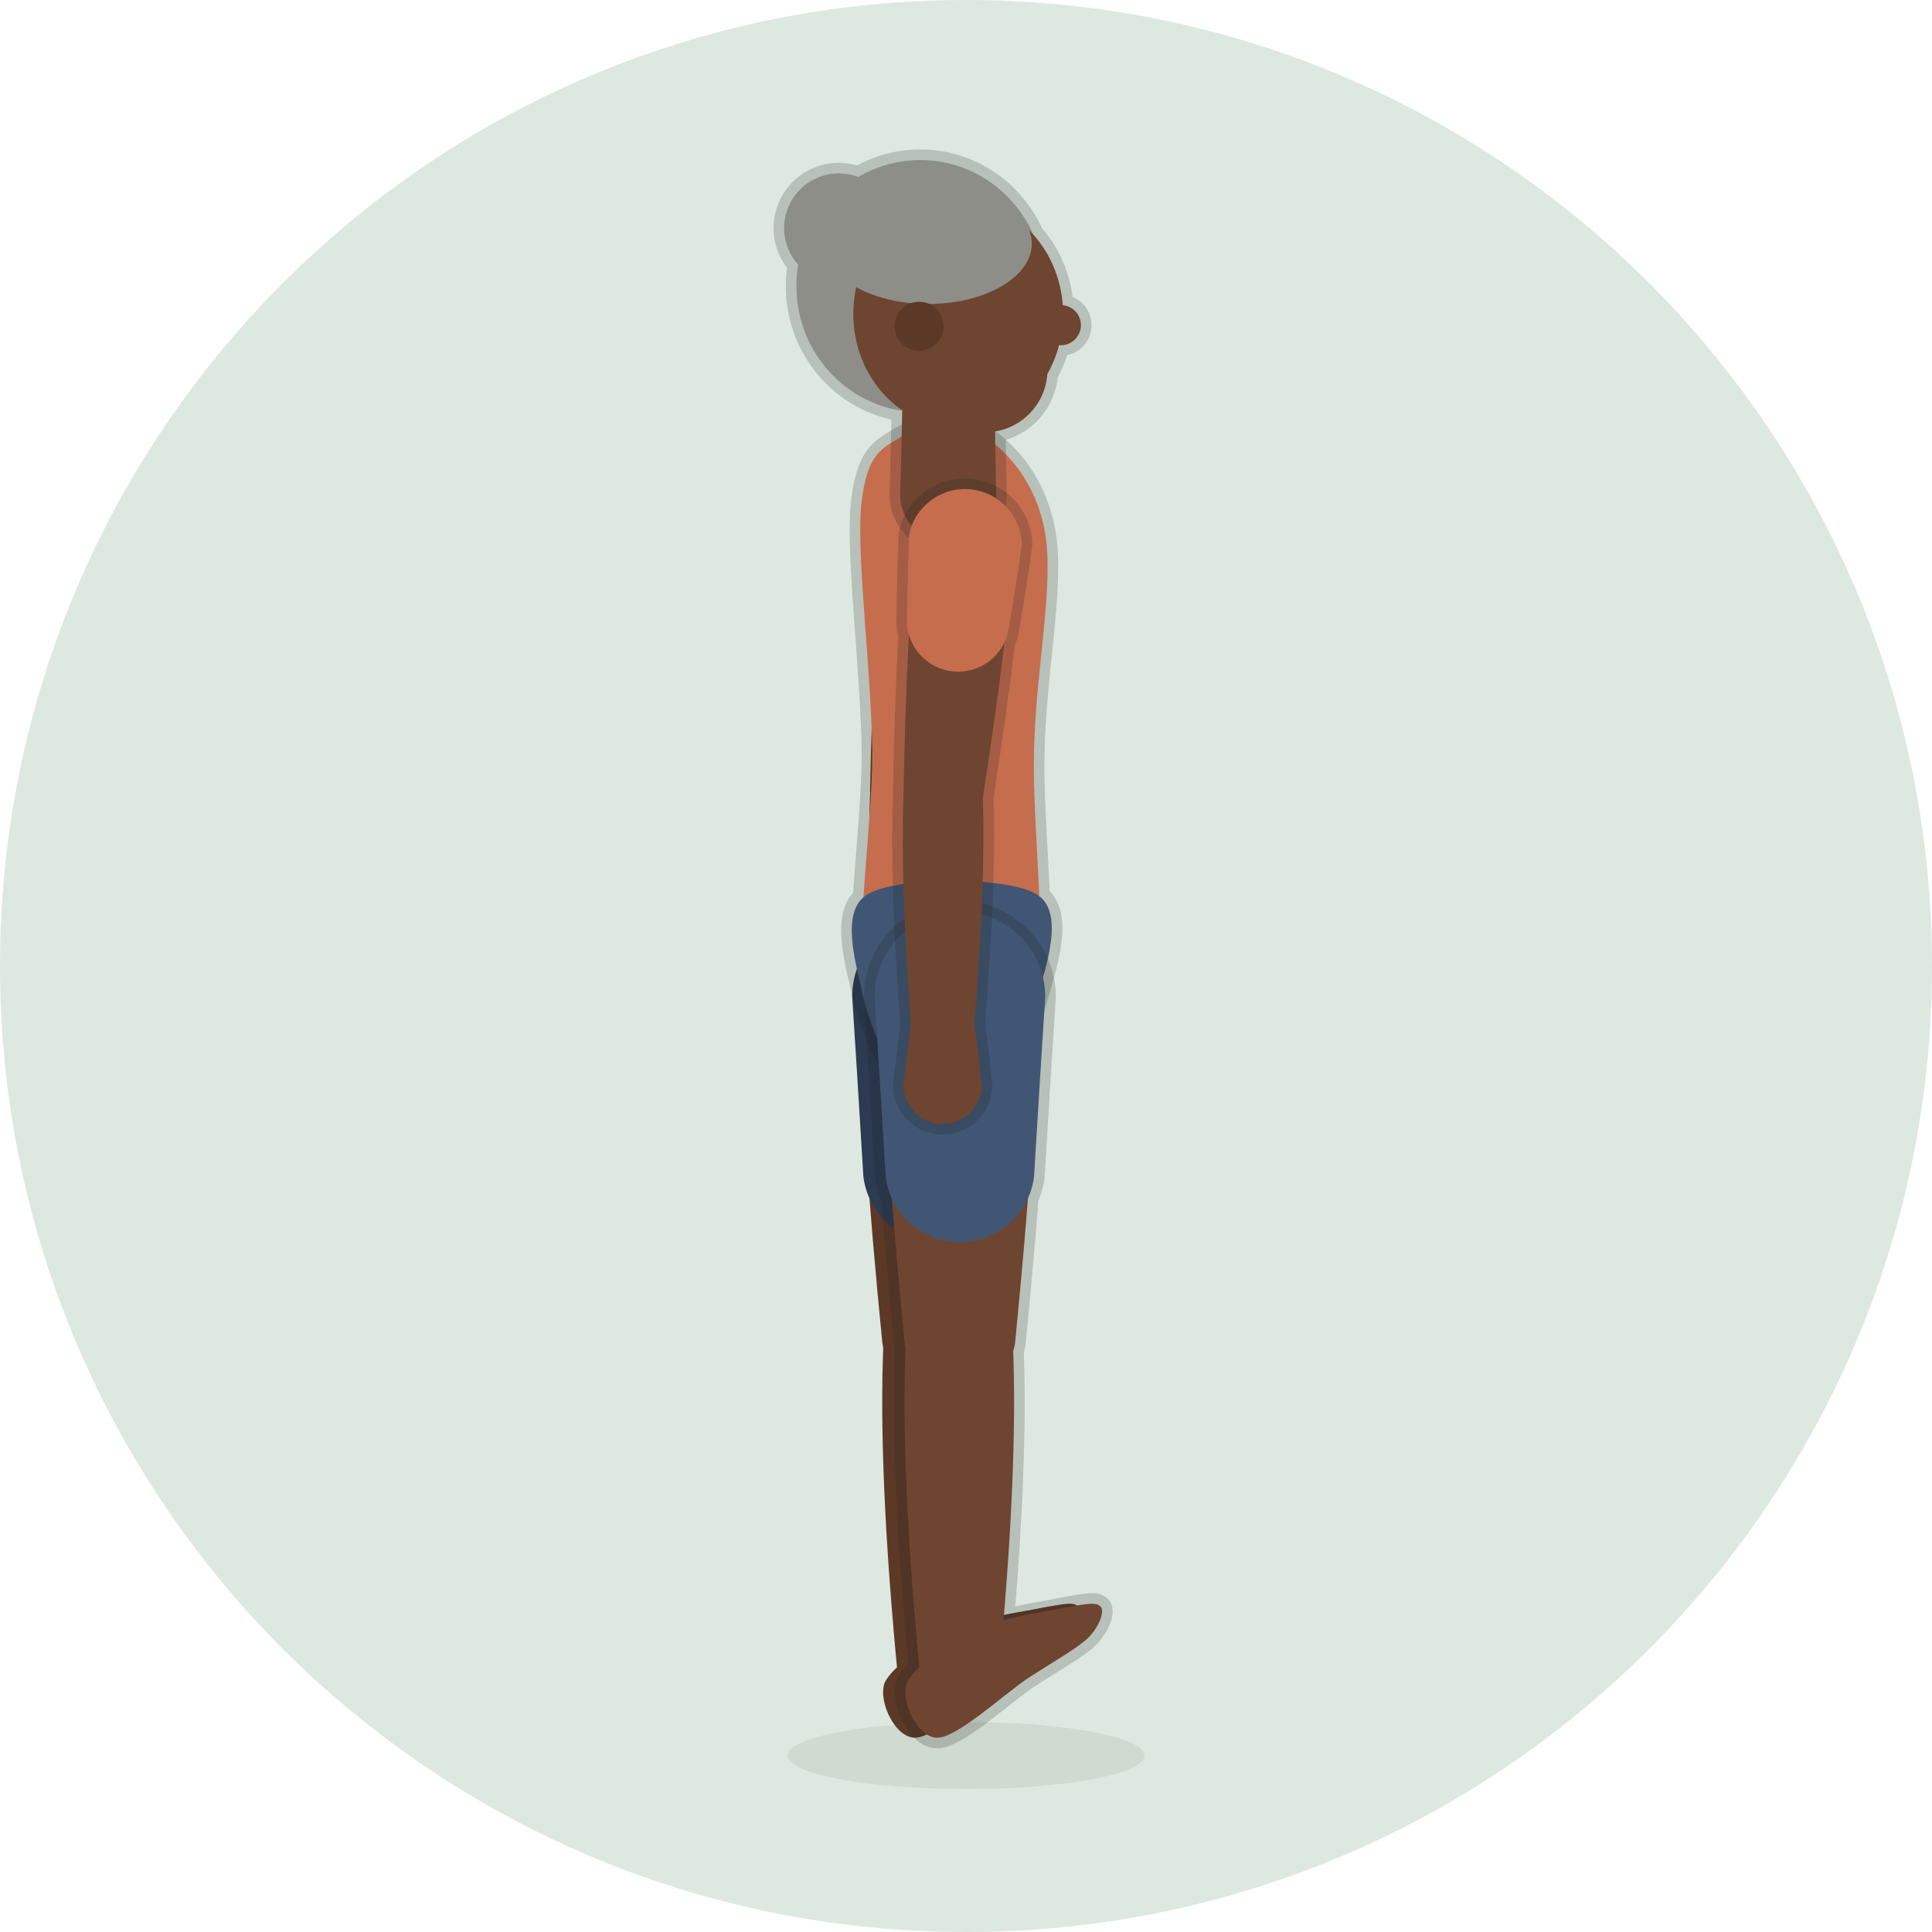
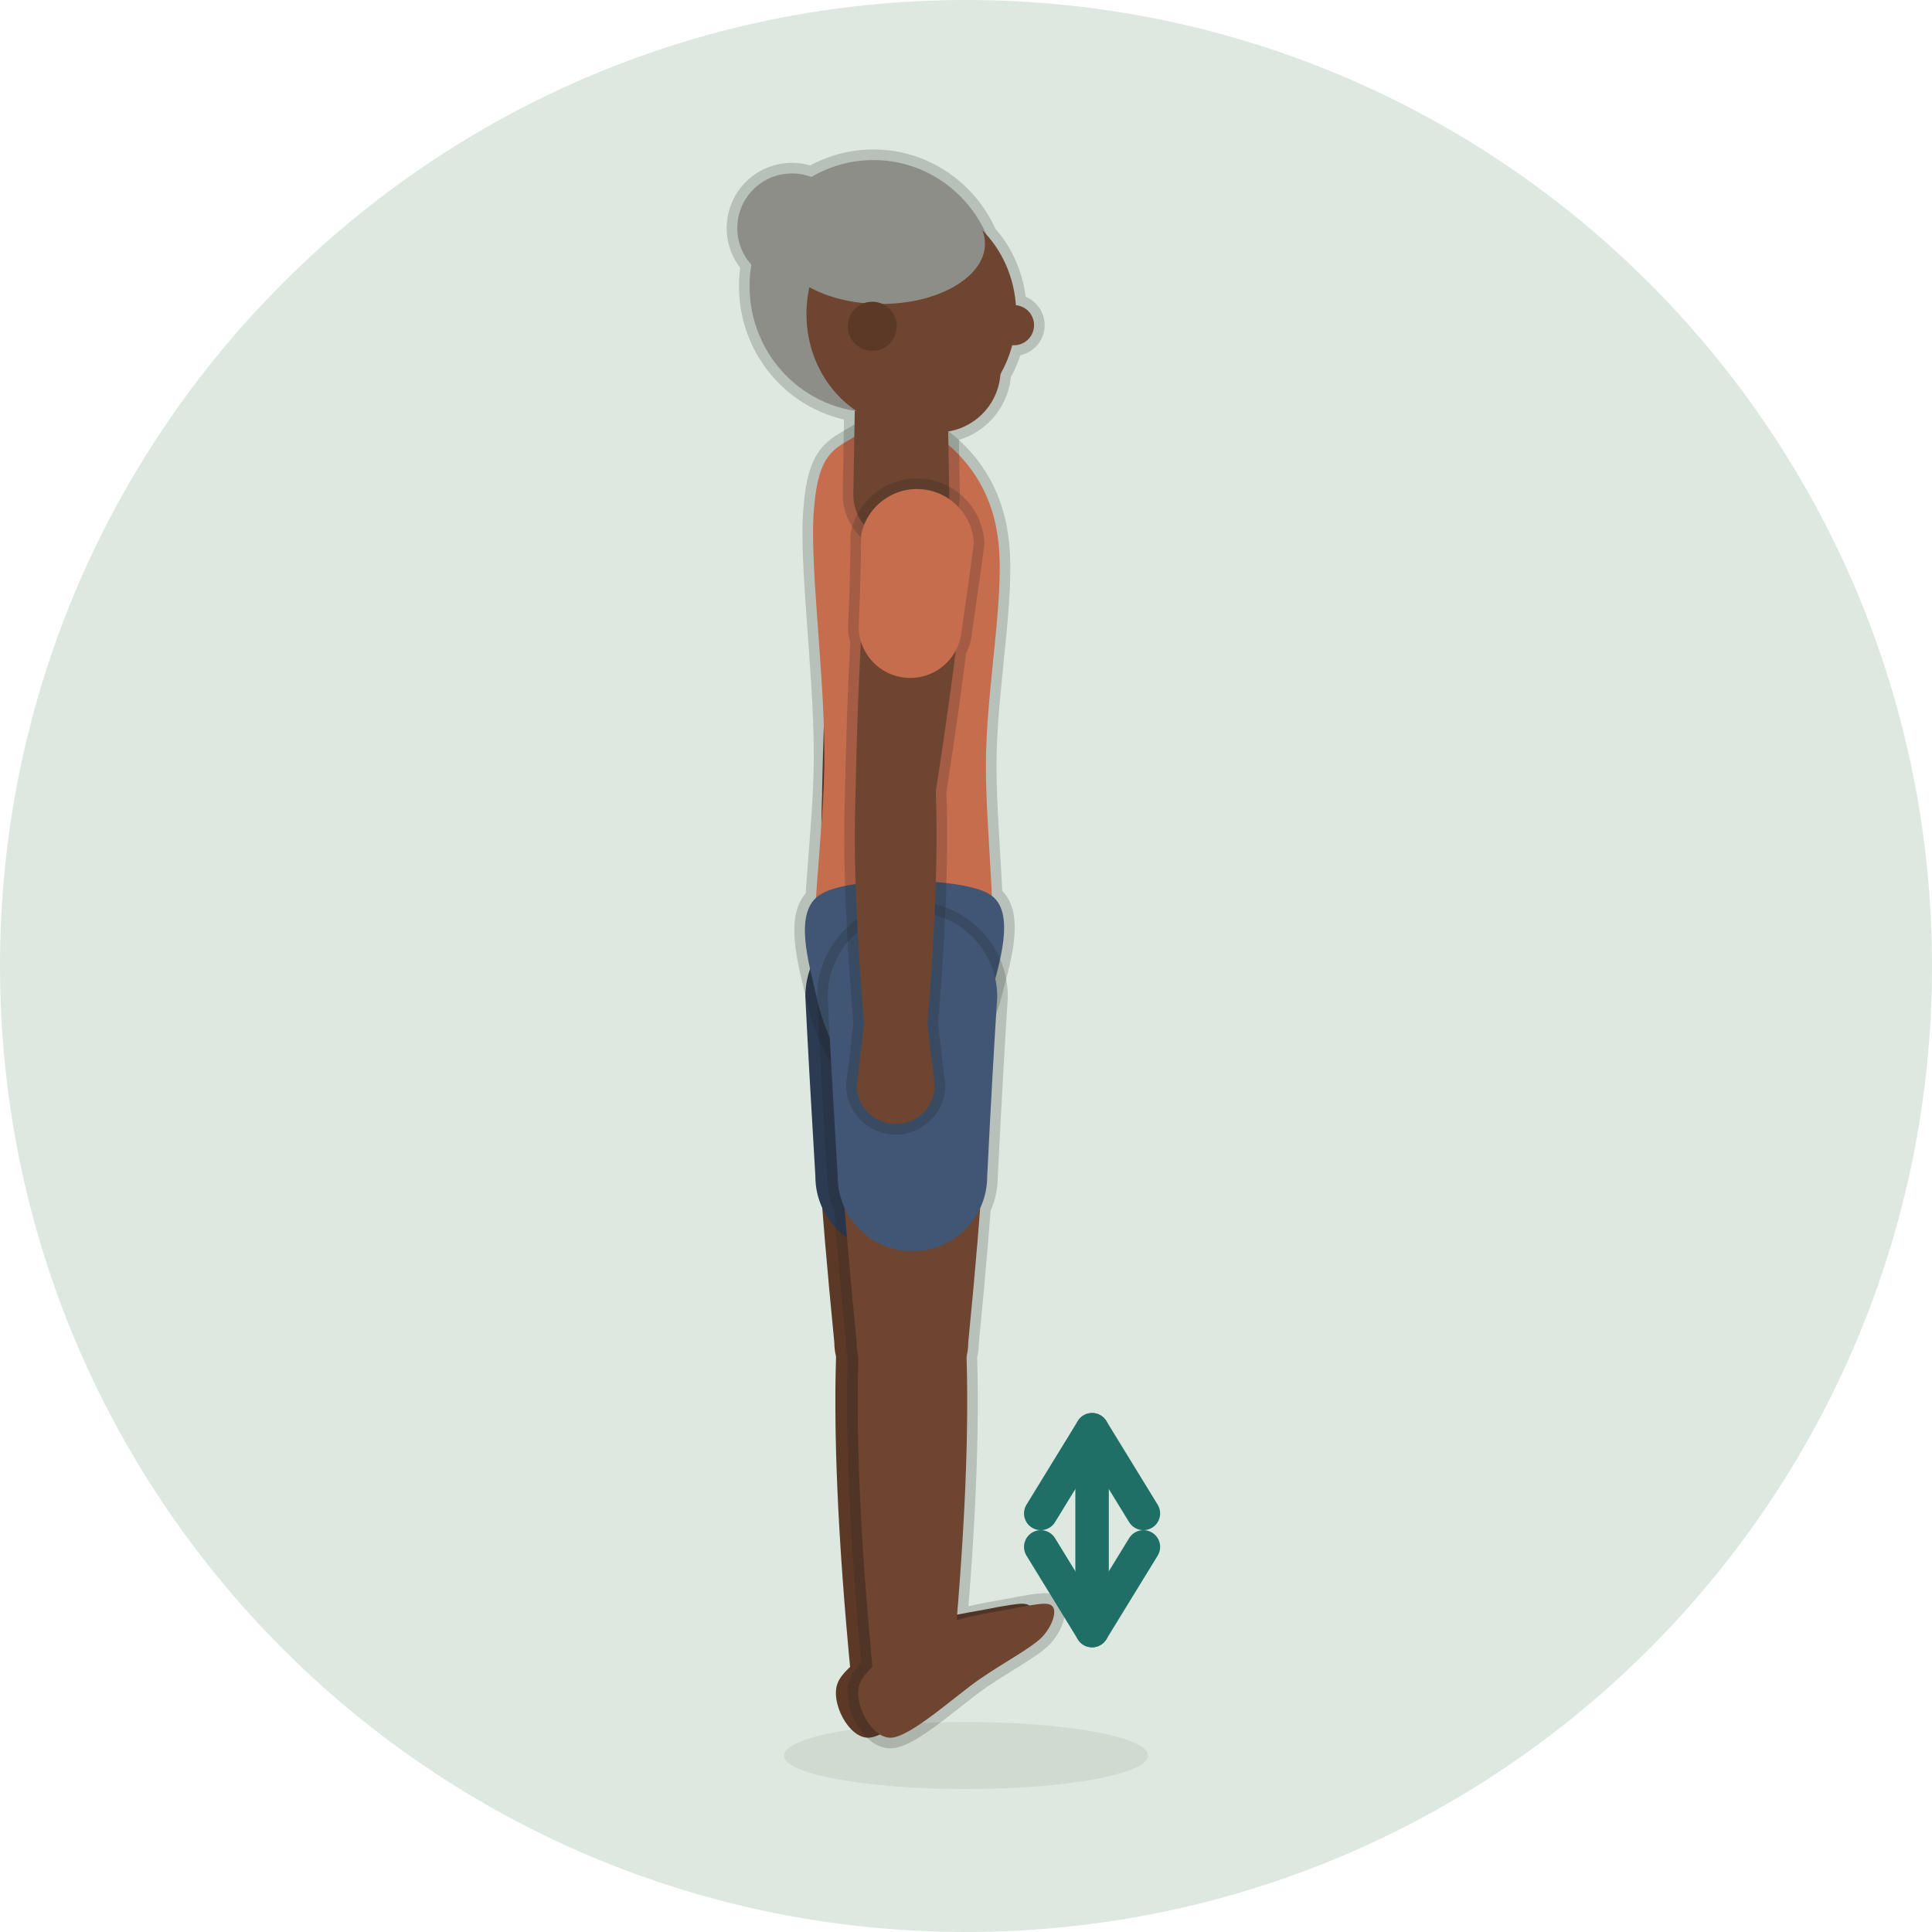
<svg xmlns="http://www.w3.org/2000/svg" viewBox="0 0 200 200" width="400" height="400" role="img" aria-label="Standing figure in profile with heels down and the fronts of both feet lifted off the floor.">
  <circle cx="100" cy="100" r="100" fill="#DDE9E0" />
  <clipPath id="cy3lfzz">
    <circle cx="100" cy="100" r="100" />
  </clipPath>
  <g clip-path="url(#cy3lfzz)">
    <g transform="translate(100.0 180.0) scale(1.155)">
-       <ellipse cx="0" cy="1.5" rx="16" ry="3" fill="#20211F" opacity="0.08" />
+       <ellipse cx="0" cy="1.5" rx="16.31" ry="3" fill="#20211F" opacity="0.08" />
      <g>
-         <path d="M-7.5 -107.9Q-8.3 -99.2 -8.6 -84.9A3.6 3.6 0 0 0 -1.5 -84.3Q0.7 -98.4 1.3 -107.1A4.4 4.4 0 0 0 -7.5 -107.9Z" fill="#5C3927" />
-         <path d="M-8.1 -107.9Q-8.2 -105.0 -8.3 -100.1A4.6 4.6 0 0 0 0.8 -99.3Q1.6 -104.1 2.0 -107.1A5.1 5.1 0 0 0 -8.1 -107.9Z" fill="#AD5C40" />
-         <path d="M-8.6 -84.6Q-8.9 -76.6 -7.9 -63.6A2.8 2.8 0 0 0 -2.3 -63.6Q-1.2 -76.6 -1.5 -84.6A3.6 3.6 0 0 0 -8.6 -84.6Z" fill="#5C3927" />
-         <path d="M-8.0 -63.6Q-8.2 -61.7 -8.6 -58.6A3.5 3.5 0 0 0 -1.6 -58.6Q-1.9 -61.7 -2.2 -63.6A2.9 2.9 0 0 0 -8.0 -63.6Z" fill="#5C3927" />
+         <path d="M-11.7 -107.9Q-12.6 -99.2 -12.9 -84.9A3.6 3.6 0 0 0 -5.8 -84.3Q-3.6 -98.4 -2.9 -107.1A4.4 4.4 0 0 0 -11.7 -107.9Z" fill="#5C3927" />
+         <path d="M-12.4 -107.9Q-12.4 -105.0 -12.6 -100.1A4.6 4.6 0 0 0 -3.4 -99.3Q-2.7 -104.1 -2.3 -107.1A5.1 5.1 0 0 0 -12.4 -107.9Z" fill="#AD5C40" />
+         <path d="M-12.9 -84.6Q-13.2 -76.6 -12.1 -63.6A2.8 2.8 0 0 0 -6.5 -63.6Q-5.4 -76.6 -5.7 -84.6A3.6 3.6 0 0 0 -12.9 -84.6Z" fill="#5C3927" />
+         <path d="M-12.2 -63.6Q-12.4 -61.7 -12.8 -58.6A3.5 3.5 0 0 0 -5.8 -58.6Q-6.2 -61.7 -6.4 -63.6A2.9 2.9 0 0 0 -12.2 -63.6Z" fill="#5C3927" />
      </g>
      <g>
-         <path d="M-7.4 -35.5Q-7.9 -24.1 -6.1 -5.5A3.5 3.5 0 0 0 0.9 -5.5Q2.7 -24.1 2.2 -35.5A4.8 4.8 0 0 0 -7.4 -35.5Z" fill="#5C3927" />
-         <path d="M-9.6 -66.5Q-9.4 -54.7 -7.5 -35.5A5.0 5.0 0 0 0 2.4 -35.5Q4.3 -54.7 4.5 -66.5A7.0 7.0 0 0 0 -9.6 -66.5Z" fill="#5C3927" />
-         <path d="M-10.2 -66.5Q-9.8 -60.4 -9.2 -50.4A6.7 6.7 0 0 0 4.1 -50.4Q4.7 -60.4 5.1 -66.5A7.6 7.6 0 0 0 -10.2 -66.5Z" fill="#2C3B52" />
-         <path d="M-2.6 -1.9A3.6 3.6 0.0 1 0 -2.6 -9.1A3.6 3.6 0.0 1 0 -2.6 -1.9Z" fill="#5C3927" />
-         <path d="M-7.3 -5.0C-7.9 -3.3 -6.3 -0.0 -4.5 -0.1C-2.7 -0.2 1.3 -3.9 3.5 -5.4C5.8 -6.9 7.8 -8.0 8.9 -9.0C10.0 -10.1 10.4 -11.4 10.1 -11.8C9.7 -12.3 8.9 -12.1 7.1 -11.8C5.3 -11.4 1.7 -11.0 -0.7 -9.9C-3.1 -8.8 -6.6 -6.6 -7.3 -5.0Z" fill="#5C3927" />
+         <path d="M-11.6 -35.5Q-12.1 -24.1 -10.3 -5.5A3.5 3.5 0 0 0 -3.3 -5.5Q-1.5 -24.1 -2.0 -35.5A4.8 4.8 0 0 0 -11.6 -35.5Z" fill="#5C3927" />
+         <path d="M-13.9 -66.5Q-13.7 -54.7 -11.8 -35.5A5.0 5.0 0 0 0 -1.8 -35.5Q0.1 -54.7 0.2 -66.5A7.0 7.0 0 0 0 -13.9 -66.5Z" fill="#5C3927" />
+         <path d="M-14.4 -66.5Q-14.1 -60.4 -13.5 -50.4A6.7 6.7 0 0 0 -0.1 -50.4Q0.4 -60.4 0.8 -66.5A7.6 7.6 0 0 0 -14.4 -66.5Z" fill="#2C3B52" />
+         <path d="M-6.8 -1.9A3.6 3.6 0.0 1 0 -6.8 -9.1A3.6 3.6 0.0 1 0 -6.8 -1.9Z" fill="#5C3927" />
+         <path d="M-11.5 -5.0C-12.2 -3.3 -10.5 -0.0 -8.7 -0.1C-6.9 -0.2 -2.9 -3.9 -0.7 -5.4C1.5 -6.9 3.6 -8.0 4.7 -9.0C5.8 -10.1 6.1 -11.4 5.8 -11.8C5.5 -12.3 4.6 -12.1 2.8 -11.8C1.0 -11.4 -2.6 -11.0 -4.9 -9.9C-7.3 -8.8 -10.9 -6.6 -11.5 -5.0Z" fill="#5C3927" />
      </g>
      <g>
-         <path d="M-9.0 -66.5C-10.1 -71.3 -8.4 -81.2 -8.4 -88.5C-8.5 -95.8 -9.8 -105.8 -9.4 -110.5C-8.9 -115.2 -7.6 -115.6 -5.8 -116.7C-4.0 -117.8 -0.7 -118.4 1.4 -116.9C3.6 -115.5 6.3 -112.7 7.1 -108.0C7.9 -103.3 6.2 -95.4 6.1 -88.5C5.9 -81.6 7.4 -71.3 6.1 -66.5C4.9 -61.8 1.0 -60.0 -1.6 -60.0C-4.1 -60.0 -7.8 -61.8 -9.0 -66.5ZM-9.2 -66.5C-9.8 -69.3 -11.4 -74.2 -8.8 -75.7C-6.2 -77.3 3.8 -77.3 6.3 -75.7C8.9 -74.2 7.2 -69.3 6.4 -66.5C5.7 -63.7 3.9 -60.0 1.9 -58.7C0.0 -57.4 -3.2 -57.4 -5.1 -58.7C-6.9 -60.0 -8.6 -63.7 -9.2 -66.5Z" fill="#1E1F1D" stroke="#1E1F1D" stroke-width="1.9" stroke-linejoin="round" opacity="0.2" />
-         <path d="M-9.0 -66.5C-10.1 -71.3 -8.4 -81.2 -8.4 -88.5C-8.5 -95.8 -9.8 -105.8 -9.4 -110.5C-8.9 -115.2 -7.6 -115.6 -5.8 -116.7C-4.0 -117.8 -0.7 -118.4 1.4 -116.9C3.6 -115.5 6.3 -112.7 7.1 -108.0C7.9 -103.3 6.2 -95.4 6.1 -88.5C5.9 -81.6 7.4 -71.3 6.1 -66.5C4.9 -61.8 1.0 -60.0 -1.6 -60.0C-4.1 -60.0 -7.8 -61.8 -9.0 -66.5Z" fill="#C66D4E" />
-         <path d="M-9.2 -66.5C-9.8 -69.3 -11.4 -74.2 -8.8 -75.7C-6.2 -77.3 3.8 -77.3 6.3 -75.7C8.9 -74.2 7.2 -69.3 6.4 -66.5C5.7 -63.7 3.9 -60.0 1.9 -58.7C0.0 -57.4 -3.2 -57.4 -5.1 -58.7C-6.9 -60.0 -8.6 -63.7 -9.2 -66.5Z" fill="#405674" />
+         <path d="M-13.2 -66.5C-14.4 -71.3 -12.6 -81.2 -12.7 -88.5C-12.7 -95.8 -14.1 -105.8 -13.6 -110.5C-13.2 -115.2 -11.8 -115.6 -10.0 -116.7C-8.2 -117.8 -4.9 -118.4 -2.8 -116.9C-0.7 -115.5 2.1 -112.7 2.8 -108.0C3.6 -103.3 2.0 -95.4 1.8 -88.5C1.6 -81.6 3.2 -71.3 1.9 -66.5C0.6 -61.8 -3.3 -60.0 -5.8 -60.0C-8.3 -60.0 -12.1 -61.8 -13.2 -66.5ZM-13.4 -66.5C-14.0 -69.3 -15.6 -74.2 -13.0 -75.7C-10.5 -77.3 -0.5 -77.3 2.1 -75.7C4.6 -74.2 2.9 -69.3 2.2 -66.5C1.4 -63.7 -0.4 -60.0 -2.3 -58.7C-4.2 -57.4 -7.5 -57.4 -9.3 -58.7C-11.2 -60.0 -12.8 -63.7 -13.4 -66.5Z" fill="#1E1F1D" stroke="#1E1F1D" stroke-width="1.9" stroke-linejoin="round" opacity="0.2" />
+         <path d="M-13.2 -66.5C-14.4 -71.3 -12.6 -81.2 -12.7 -88.5C-12.7 -95.8 -14.1 -105.8 -13.6 -110.5C-13.2 -115.2 -11.8 -115.6 -10.0 -116.7C-8.2 -117.8 -4.9 -118.4 -2.8 -116.9C-0.7 -115.5 2.1 -112.7 2.8 -108.0C3.6 -103.3 2.0 -95.4 1.8 -88.5C1.6 -81.6 3.2 -71.3 1.9 -66.5C0.6 -61.8 -3.3 -60.0 -5.8 -60.0C-8.3 -60.0 -12.1 -61.8 -13.2 -66.5Z" fill="#C66D4E" />
+         <path d="M-13.4 -66.5C-14.0 -69.3 -15.6 -74.2 -13.0 -75.7C-10.5 -77.3 -0.5 -77.3 2.1 -75.7C4.6 -74.2 2.9 -69.3 2.2 -66.5C1.4 -63.7 -0.4 -60.0 -2.3 -58.7C-4.2 -57.4 -7.5 -57.4 -9.3 -58.7C-11.2 -60.0 -12.8 -63.7 -13.4 -66.5Z" fill="#405674" />
      </g>
      <g>
-         <path d="M2.7 -111.5Q2.6 -117.8 2.4 -128.0A4.0 4.0 0 0 0 -5.6 -128.0Q-5.7 -117.8 -5.9 -111.5A4.3 4.3 0 0 0 2.7 -111.5ZM-11.4 -130.5A4.9 4.9 0.0 1 0 -11.4 -140.3A4.9 4.9 0.0 1 0 -11.4 -130.5ZM-4.1 -118.9A11.1 11.3 0.0 1 0 -4.1 -141.5A11.1 11.3 0.0 1 0 -4.1 -118.9ZM-0.7 -117.5A9.4 10.2 0.0 1 0 -0.7 -137.9A9.4 10.2 0.0 1 0 -0.7 -117.5ZM1.7 -117.1A5.6 5.6 0.0 1 0 1.7 -128.3A5.6 5.6 0.0 1 0 1.7 -117.1ZM8.5 -124.9A1.8 1.8 0.0 1 0 8.5 -128.5A1.8 1.8 0.0 1 0 8.5 -124.9ZM-3.4 -128.6A9.3 5.4 0.0 1 0 -3.4 -139.4A9.3 5.4 0.0 1 0 -3.4 -128.6ZM-4.2 -124.4A2.2 2.2 0.0 1 0 -4.2 -128.8A2.2 2.2 0.0 1 0 -4.2 -124.4Z" fill="#1E1F1D" stroke="#1E1F1D" stroke-width="1.9" stroke-linejoin="round" opacity="0.2" />
-         <path d="M2.7 -111.5Q2.6 -117.8 2.4 -128.0A4.0 4.0 0 0 0 -5.6 -128.0Q-5.7 -117.8 -5.9 -111.5A4.3 4.3 0 0 0 2.7 -111.5Z" fill="#6E4530" />
-         <path d="M-11.4 -130.5A4.9 4.9 0.0 1 0 -11.4 -140.3A4.9 4.9 0.0 1 0 -11.4 -130.5Z" fill="#8E8E89" />
-         <path d="M-4.1 -118.9A11.1 11.3 0.0 1 0 -4.1 -141.5A11.1 11.3 0.0 1 0 -4.1 -118.9Z" fill="#8E8E89" />
-         <path d="M-0.7 -117.5A9.4 10.2 0.0 1 0 -0.7 -137.9A9.4 10.2 0.0 1 0 -0.7 -117.5Z" fill="#6E4530" />
-         <path d="M1.7 -117.1A5.6 5.6 0.0 1 0 1.7 -128.3A5.6 5.6 0.0 1 0 1.7 -117.1Z" fill="#6E4530" />
-         <path d="M8.5 -124.9A1.8 1.8 0.0 1 0 8.5 -128.5A1.8 1.8 0.0 1 0 8.5 -124.9Z" fill="#6E4530" />
-         <path d="M-3.4 -128.6A9.3 5.4 0.0 1 0 -3.4 -139.4A9.3 5.4 0.0 1 0 -3.4 -128.6Z" fill="#8E8E89" />
-         <path d="M-4.2 -124.4A2.2 2.2 0.0 1 0 -4.2 -128.8A2.2 2.2 0.0 1 0 -4.2 -124.4Z" fill="#5C3927" />
+         <path d="M-1.5 -111.5Q-1.6 -117.8 -1.8 -128.0A4.0 4.0 0 0 0 -9.8 -128.0Q-10.0 -117.8 -10.1 -111.5A4.3 4.3 0 0 0 -1.5 -111.5ZM-15.6 -130.5A4.9 4.9 0.0 1 0 -15.6 -140.3A4.9 4.9 0.0 1 0 -15.6 -130.5ZM-8.3 -118.9A11.1 11.3 0.0 1 0 -8.3 -141.5A11.1 11.3 0.0 1 0 -8.3 -118.9ZM-4.9 -117.5A9.4 10.2 0.0 1 0 -4.9 -137.9A9.4 10.2 0.0 1 0 -4.9 -117.5ZM-2.5 -117.1A5.6 5.6 0.0 1 0 -2.5 -128.3A5.6 5.6 0.0 1 0 -2.5 -117.1ZM4.3 -124.9A1.8 1.8 0.0 1 0 4.3 -128.5A1.8 1.8 0.0 1 0 4.3 -124.9ZM-7.6 -128.6A9.3 5.4 0.0 1 0 -7.6 -139.4A9.3 5.4 0.0 1 0 -7.6 -128.6ZM-8.4 -124.4A2.2 2.2 0.0 1 0 -8.4 -128.8A2.2 2.2 0.0 1 0 -8.4 -124.4Z" fill="#1E1F1D" stroke="#1E1F1D" stroke-width="1.9" stroke-linejoin="round" opacity="0.2" />
+         <path d="M-1.5 -111.5Q-1.6 -117.8 -1.8 -128.0A4.0 4.0 0 0 0 -9.8 -128.0Q-10.0 -117.8 -10.1 -111.5A4.3 4.3 0 0 0 -1.5 -111.5Z" fill="#6E4530" />
+         <path d="M-15.6 -130.5A4.9 4.9 0.0 1 0 -15.6 -140.3A4.9 4.9 0.0 1 0 -15.6 -130.5Z" fill="#8E8E89" />
+         <path d="M-8.3 -118.9A11.1 11.3 0.0 1 0 -8.3 -141.5A11.1 11.3 0.0 1 0 -8.3 -118.9Z" fill="#8E8E89" />
+         <path d="M-4.9 -117.5A9.4 10.2 0.0 1 0 -4.9 -137.9A9.4 10.2 0.0 1 0 -4.9 -117.5Z" fill="#6E4530" />
+         <path d="M-2.5 -117.1A5.6 5.6 0.0 1 0 -2.5 -128.3A5.6 5.6 0.0 1 0 -2.5 -117.1Z" fill="#6E4530" />
+         <path d="M4.3 -124.9A1.8 1.8 0.0 1 0 4.3 -128.5A1.8 1.8 0.0 1 0 4.3 -124.9Z" fill="#6E4530" />
+         <path d="M-7.6 -128.6A9.3 5.4 0.0 1 0 -7.6 -139.4A9.3 5.4 0.0 1 0 -7.6 -128.6Z" fill="#8E8E89" />
+         <path d="M-8.4 -124.4A2.2 2.2 0.0 1 0 -8.4 -128.8A2.2 2.2 0.0 1 0 -8.4 -124.4Z" fill="#5C3927" />
      </g>
      <g>
-         <path d="M-5.4 -35.5Q-5.9 -24.1 -4.1 -5.5A3.5 3.5 0 0 0 2.9 -5.5Q4.7 -24.1 4.2 -35.5A4.8 4.8 0 0 0 -5.4 -35.5ZM-7.6 -66.5Q-7.4 -54.7 -5.5 -35.5A5.0 5.0 0 0 0 4.4 -35.5Q6.3 -54.7 6.5 -66.5A7.0 7.0 0 0 0 -7.6 -66.5ZM-8.2 -66.5Q-7.8 -60.4 -7.2 -50.4A6.7 6.7 0 0 0 6.1 -50.4Q6.7 -60.4 7.1 -66.5A7.6 7.6 0 0 0 -8.2 -66.5ZM-0.6 -1.9A3.6 3.6 0.0 1 0 -0.6 -9.1A3.6 3.6 0.0 1 0 -0.6 -1.9ZM-5.3 -5.0C-5.9 -3.3 -4.3 -0.0 -2.5 -0.1C-0.7 -0.2 3.3 -3.9 5.5 -5.4C7.8 -6.9 9.8 -8.0 10.9 -9.0C12.0 -10.1 12.4 -11.4 12.1 -11.8C11.7 -12.3 10.9 -12.1 9.1 -11.8C7.3 -11.4 3.7 -11.0 1.3 -9.9C-1.1 -8.8 -4.6 -6.6 -5.3 -5.0Z" fill="#1E1F1D" stroke="#1E1F1D" stroke-width="1.9" stroke-linejoin="round" opacity="0.2" />
-         <path d="M-5.4 -35.5Q-5.9 -24.1 -4.1 -5.5A3.5 3.5 0 0 0 2.9 -5.5Q4.7 -24.1 4.2 -35.5A4.8 4.8 0 0 0 -5.4 -35.5Z" fill="#6E4530" />
-         <path d="M-7.6 -66.5Q-7.4 -54.7 -5.5 -35.5A5.0 5.0 0 0 0 4.4 -35.5Q6.3 -54.7 6.5 -66.5A7.0 7.0 0 0 0 -7.6 -66.5Z" fill="#6E4530" />
-         <path d="M-8.2 -66.5Q-7.8 -60.4 -7.2 -50.4A6.7 6.7 0 0 0 6.1 -50.4Q6.7 -60.4 7.1 -66.5A7.6 7.6 0 0 0 -8.2 -66.5Z" fill="#405674" />
-         <path d="M-0.6 -1.9A3.6 3.6 0.0 1 0 -0.6 -9.1A3.6 3.6 0.0 1 0 -0.6 -1.9Z" fill="#6E4530" />
-         <path d="M-5.3 -5.0C-5.9 -3.3 -4.3 -0.0 -2.5 -0.1C-0.7 -0.2 3.3 -3.9 5.5 -5.4C7.8 -6.9 9.8 -8.0 10.9 -9.0C12.0 -10.1 12.4 -11.4 12.1 -11.8C11.7 -12.3 10.9 -12.1 9.1 -11.8C7.3 -11.4 3.7 -11.0 1.3 -9.9C-1.1 -8.8 -4.6 -6.6 -5.3 -5.0Z" fill="#6E4530" />
+         <path d="M-9.6 -35.5Q-10.1 -24.1 -8.3 -5.5A3.5 3.5 0 0 0 -1.3 -5.5Q0.5 -24.1 -0.0 -35.5A4.8 4.8 0 0 0 -9.6 -35.5ZM-11.9 -66.5Q-11.7 -54.7 -9.8 -35.5A5.0 5.0 0 0 0 0.2 -35.5Q2.1 -54.7 2.2 -66.5A7.0 7.0 0 0 0 -11.9 -66.5ZM-12.4 -66.5Q-12.1 -60.4 -11.5 -50.4A6.7 6.7 0 0 0 1.9 -50.4Q2.4 -60.4 2.8 -66.5A7.6 7.6 0 0 0 -12.4 -66.5ZM-4.8 -1.9A3.6 3.6 0.0 1 0 -4.8 -9.1A3.6 3.6 0.0 1 0 -4.8 -1.9ZM-9.5 -5.0C-10.2 -3.3 -8.5 -0.0 -6.7 -0.1C-4.9 -0.2 -0.9 -3.9 1.3 -5.4C3.5 -6.9 5.6 -8.0 6.7 -9.0C7.8 -10.1 8.1 -11.4 7.8 -11.8C7.5 -12.3 6.6 -12.1 4.8 -11.8C3.0 -11.4 -0.6 -11.0 -2.9 -9.9C-5.3 -8.8 -8.9 -6.6 -9.5 -5.0Z" fill="#1E1F1D" stroke="#1E1F1D" stroke-width="1.9" stroke-linejoin="round" opacity="0.2" />
+         <path d="M-9.6 -35.5Q-10.1 -24.1 -8.3 -5.5A3.5 3.5 0 0 0 -1.3 -5.5Q0.5 -24.1 -0.0 -35.5A4.8 4.8 0 0 0 -9.6 -35.5Z" fill="#6E4530" />
+         <path d="M-11.9 -66.5Q-11.7 -54.7 -9.8 -35.5A5.0 5.0 0 0 0 0.2 -35.5Q2.1 -54.7 2.2 -66.5A7.0 7.0 0 0 0 -11.9 -66.5Z" fill="#6E4530" />
+         <path d="M-12.4 -66.5Q-12.1 -60.4 -11.5 -50.4A6.7 6.7 0 0 0 1.9 -50.4Q2.4 -60.4 2.8 -66.5A7.6 7.6 0 0 0 -12.4 -66.5Z" fill="#405674" />
+         <path d="M-4.8 -1.9A3.6 3.6 0.0 1 0 -4.8 -9.1A3.6 3.6 0.0 1 0 -4.8 -1.9Z" fill="#6E4530" />
+         <path d="M-9.5 -5.0C-10.2 -3.3 -8.5 -0.0 -6.7 -0.1C-4.9 -0.2 -0.9 -3.9 1.3 -5.4C3.5 -6.9 5.6 -8.0 6.7 -9.0C7.8 -10.1 8.1 -11.4 7.8 -11.8C7.5 -12.3 6.6 -12.1 4.8 -11.8C3.0 -11.4 -0.6 -11.0 -2.9 -9.9C-5.3 -8.8 -8.9 -6.6 -9.5 -5.0Z" fill="#6E4530" />
      </g>
      <g>
-         <path d="M-4.5 -107.9Q-5.3 -99.2 -5.6 -84.9A3.6 3.6 0 0 0 1.5 -84.3Q3.7 -98.4 4.3 -107.1A4.4 4.4 0 0 0 -4.5 -107.9ZM-5.1 -107.9Q-5.2 -105.0 -5.3 -100.1A4.6 4.6 0 0 0 3.8 -99.3Q4.6 -104.1 5.0 -107.1A5.1 5.1 0 0 0 -5.1 -107.9ZM-5.6 -84.6Q-5.9 -76.6 -4.9 -63.6A2.8 2.8 0 0 0 0.7 -63.6Q1.8 -76.6 1.5 -84.6A3.6 3.6 0 0 0 -5.6 -84.6ZM-5.0 -63.6Q-5.2 -61.7 -5.6 -58.6A3.5 3.5 0 0 0 1.4 -58.6Q1.1 -61.7 0.8 -63.6A2.9 2.9 0 0 0 -5.0 -63.6Z" fill="#1E1F1D" stroke="#1E1F1D" stroke-width="1.9" stroke-linejoin="round" opacity="0.2" />
-         <path d="M-4.5 -107.9Q-5.3 -99.2 -5.6 -84.9A3.6 3.6 0 0 0 1.5 -84.3Q3.7 -98.4 4.3 -107.1A4.4 4.4 0 0 0 -4.5 -107.9Z" fill="#6E4530" />
-         <path d="M-5.1 -107.9Q-5.2 -105.0 -5.3 -100.1A4.6 4.6 0 0 0 3.8 -99.3Q4.6 -104.1 5.0 -107.1A5.1 5.1 0 0 0 -5.1 -107.9Z" fill="#C66D4E" />
-         <path d="M-5.6 -84.6Q-5.9 -76.6 -4.9 -63.6A2.8 2.8 0 0 0 0.7 -63.6Q1.8 -76.6 1.5 -84.6A3.6 3.6 0 0 0 -5.6 -84.6Z" fill="#6E4530" />
-         <path d="M-5.0 -63.6Q-5.2 -61.7 -5.6 -58.6A3.5 3.5 0 0 0 1.4 -58.6Q1.1 -61.7 0.8 -63.6A2.9 2.9 0 0 0 -5.0 -63.6Z" fill="#6E4530" />
+         <path d="M-8.7 -107.9Q-9.6 -99.2 -9.9 -84.9A3.6 3.6 0 0 0 -2.8 -84.3Q-0.6 -98.4 0.1 -107.1A4.4 4.4 0 0 0 -8.7 -107.9ZM-9.4 -107.9Q-9.4 -105.0 -9.6 -100.1A4.6 4.6 0 0 0 -0.4 -99.3Q0.3 -104.1 0.7 -107.1A5.1 5.1 0 0 0 -9.4 -107.9ZM-9.9 -84.6Q-10.2 -76.6 -9.1 -63.6A2.8 2.8 0 0 0 -3.5 -63.6Q-2.4 -76.6 -2.7 -84.6A3.6 3.6 0 0 0 -9.9 -84.6ZM-9.2 -63.6Q-9.4 -61.7 -9.8 -58.6A3.5 3.5 0 0 0 -2.8 -58.6Q-3.2 -61.7 -3.4 -63.6A2.9 2.9 0 0 0 -9.2 -63.6Z" fill="#1E1F1D" stroke="#1E1F1D" stroke-width="1.9" stroke-linejoin="round" opacity="0.2" />
+         <path d="M-8.7 -107.9Q-9.6 -99.2 -9.9 -84.9A3.6 3.6 0 0 0 -2.8 -84.3Q-0.6 -98.4 0.1 -107.1A4.4 4.4 0 0 0 -8.7 -107.9Z" fill="#6E4530" />
+         <path d="M-9.4 -107.9Q-9.4 -105.0 -9.6 -100.1A4.6 4.6 0 0 0 -0.4 -99.3Q0.3 -104.1 0.7 -107.1A5.1 5.1 0 0 0 -9.4 -107.9Z" fill="#C66D4E" />
+         <path d="M-9.9 -84.6Q-10.2 -76.6 -9.1 -63.6A2.8 2.8 0 0 0 -3.5 -63.6Q-2.4 -76.6 -2.7 -84.6A3.6 3.6 0 0 0 -9.9 -84.6Z" fill="#6E4530" />
+         <path d="M-9.2 -63.6Q-9.4 -61.7 -9.8 -58.6A3.5 3.5 0 0 0 -2.8 -58.6Q-3.2 -61.7 -3.4 -63.6A2.9 2.9 0 0 0 -9.2 -63.6Z" fill="#6E4530" />
+       </g>
+       <g fill="none" stroke="#1F6F66" stroke-width="3" stroke-linecap="round" stroke-linejoin="round">
+         <path d="M11.3 -9.7Q11.3 -18.7 11.3 -27.7" />
+         <path d="M15.9 -20.2L11.3 -27.7L6.7 -20.2" />
+         <path d="M6.7 -17.2L11.3 -9.7L15.9 -17.2" />
      </g>
    </g>
  </g>
</svg>
